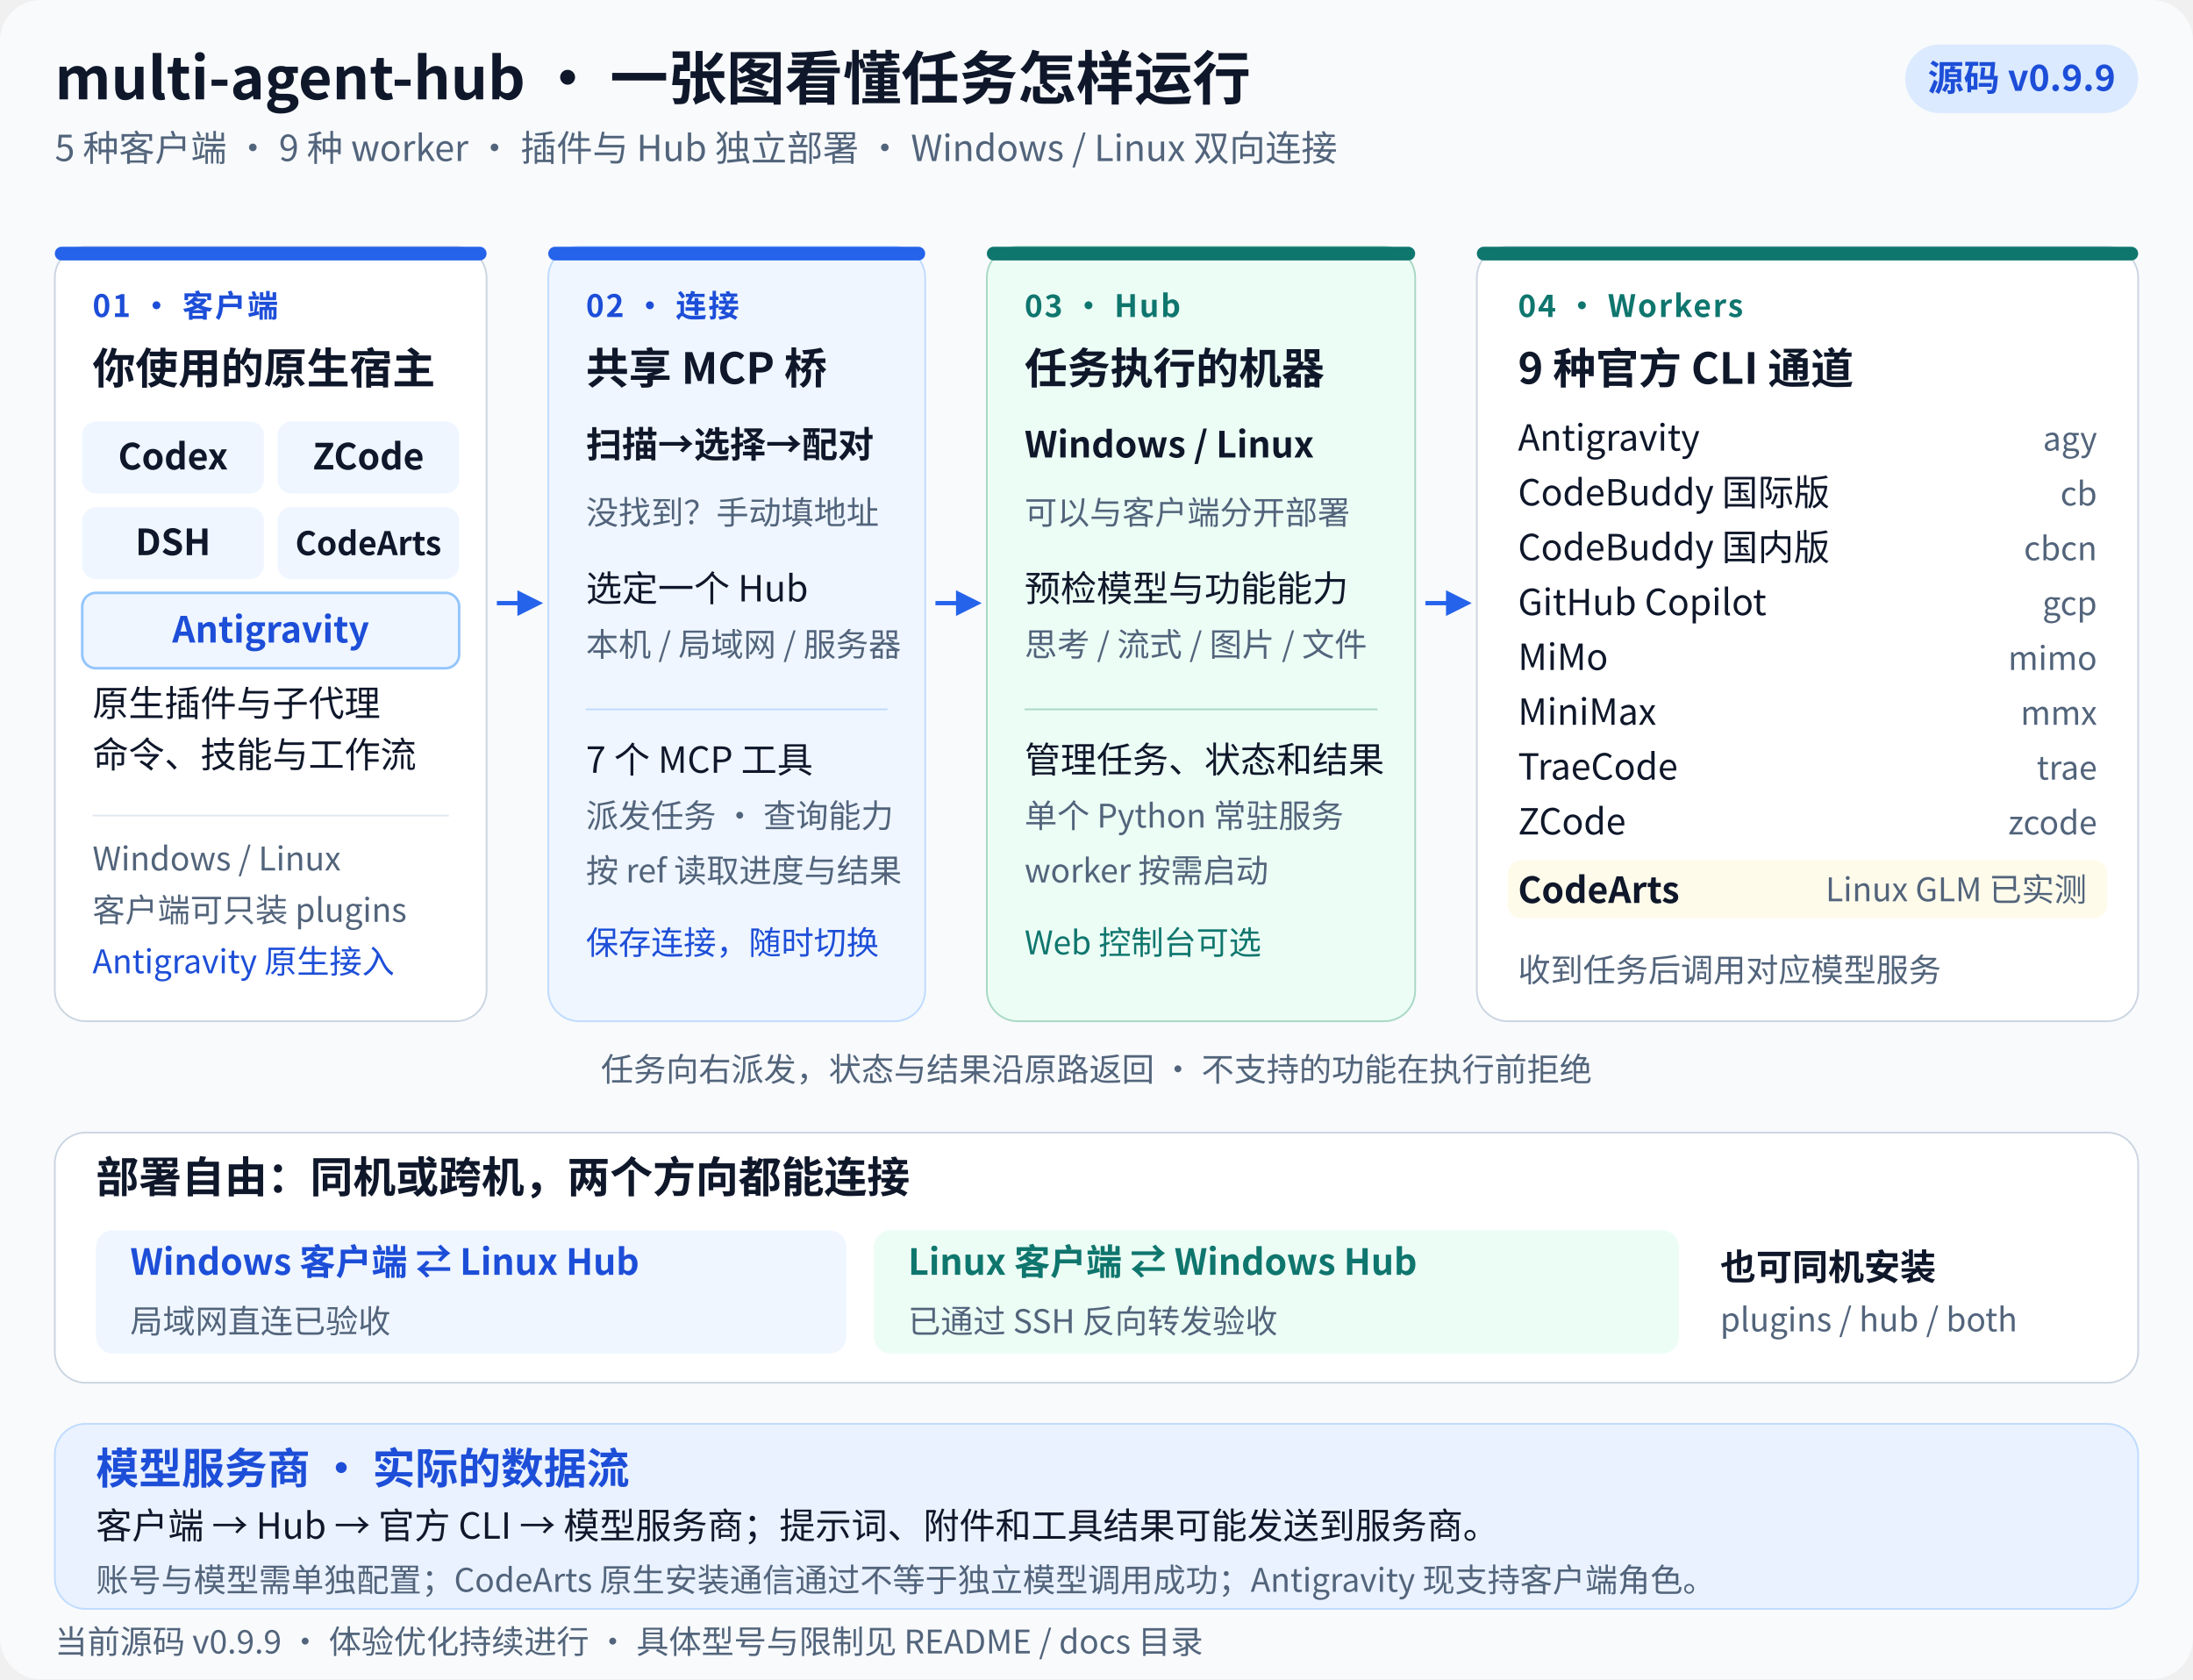
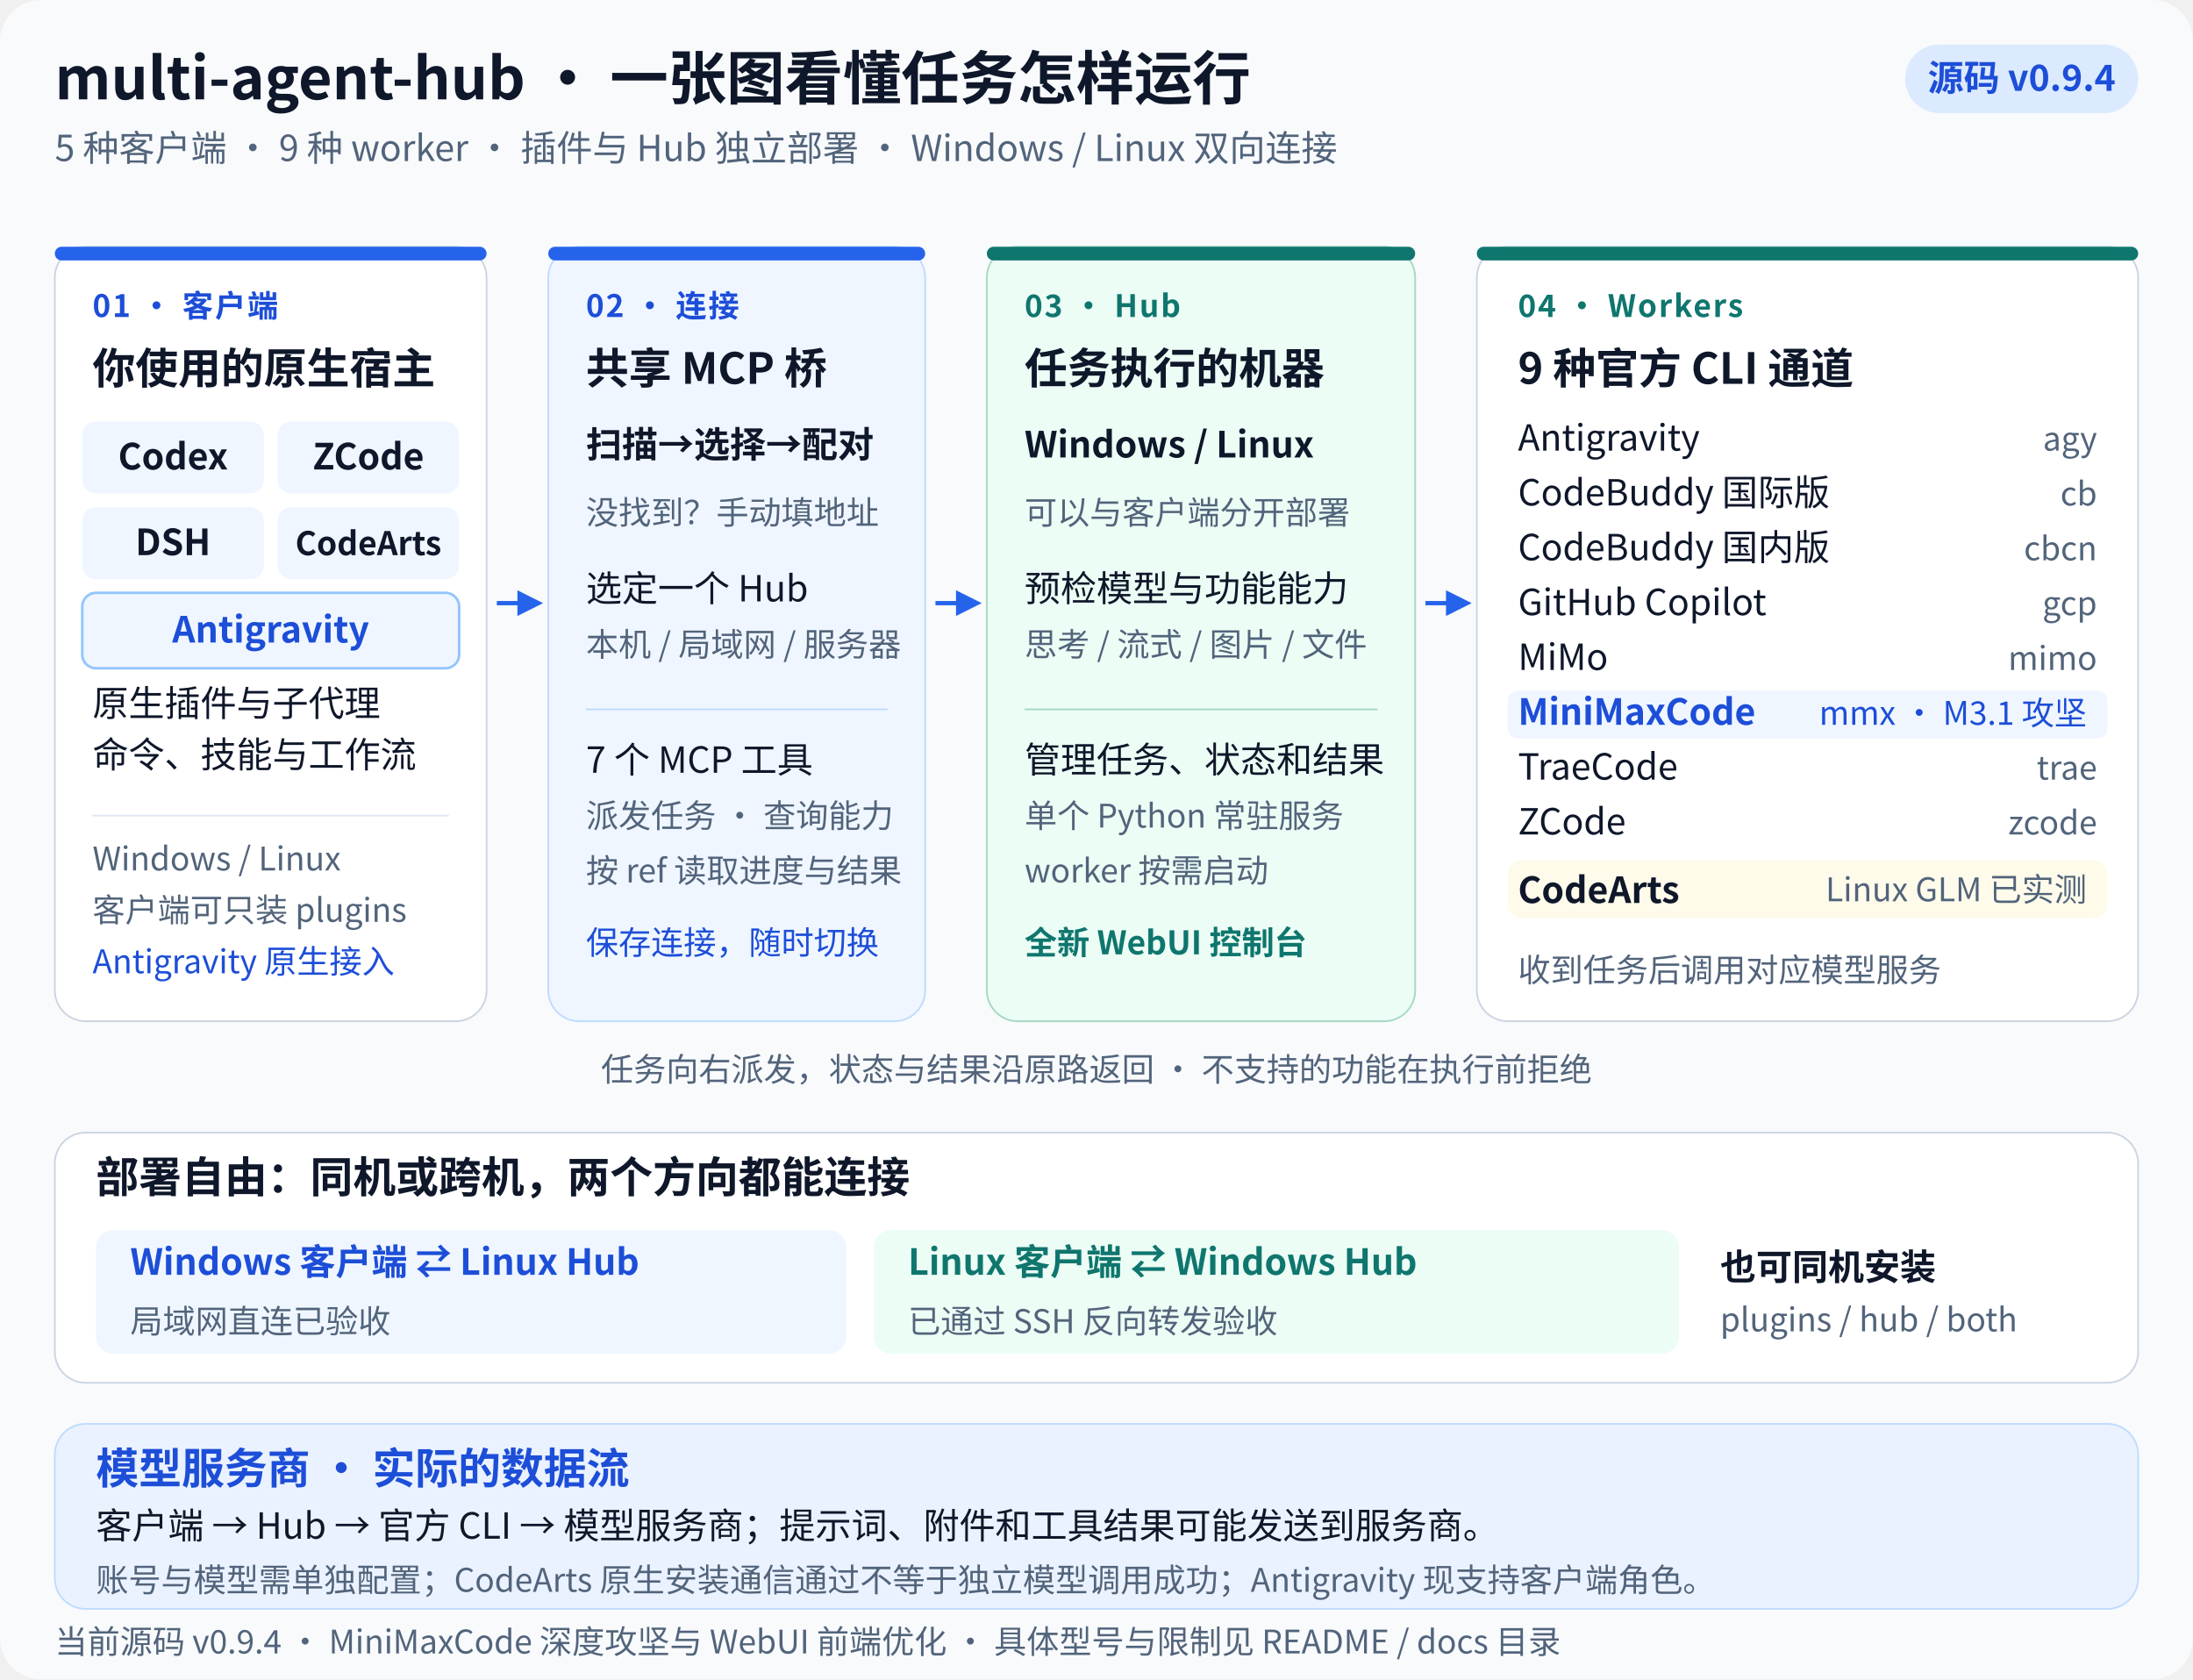
<svg xmlns="http://www.w3.org/2000/svg" width="1280" height="980" viewBox="0 0 1280 980" role="img" aria-labelledby="architecture-title architecture-desc">
  <defs>
    <style>
      text { font-family: 'Segoe UI', 'Microsoft YaHei', 'Noto Sans CJK SC', sans-serif; fill: #0f172a; }
      .title { font-size: 34px; font-weight: 700; }
      .heading { font-size: 25px; font-weight: 700; }
      .body { font-size: 21px; }
      .small { font-size: 19px; }
      .muted { fill: #52647b; }
      .blue { fill: #1d4ed8; }
      .green { fill: #0f766e; }
      .amber { fill: #92400e; }
      .label { font-size: 18px; font-weight: 700; letter-spacing: 1px; }
    </style>
    <marker id="arrow" viewBox="0 0 10 10" refX="8" refY="5" markerWidth="6" markerHeight="6" orient="auto-start-reverse">
      <path d="M0 0 10 5 0 10Z" fill="#2563eb" />
    </marker>
  </defs>
  <rect width="1280" height="980" rx="24" fill="#f8fafc" />
  <text x="32" y="58" class="title">multi-agent-hub · 一张图看懂任务怎样运行</text>
  <rect x="1112" y="26" width="136" height="40" rx="20" fill="#dbeafe" />
-   <text x="1180" y="53" text-anchor="middle" class="body blue" font-weight="700">源码 v0.9.9</text>
+   <text x="1180" y="53" text-anchor="middle" class="body blue" font-weight="700">源码 v0.9.4</text>
  <text x="32" y="94" class="body muted">5 种客户端 · 9 种 worker · 插件与 Hub 独立部署 · Windows / Linux 双向连接</text>
  <g id="clients">
    <rect x="32" y="144" width="252" height="452" rx="18" fill="#ffffff" stroke="#cbd5e1" />
    <rect x="32" y="144" width="252" height="8" rx="4" fill="#2563eb" />
    <text x="54" y="185" class="label blue">01 · 客户端</text>
    <text x="54" y="224" class="heading">你使用的原生宿主</text>
    <rect x="48" y="246" width="106" height="42" rx="8" fill="#eff6ff" />
    <text x="101" y="274" text-anchor="middle" class="body" font-weight="700">Codex</text>
    <rect x="162" y="246" width="106" height="42" rx="8" fill="#eff6ff" />
    <text x="215" y="274" text-anchor="middle" class="body" font-weight="700">ZCode</text>
    <rect x="48" y="296" width="106" height="42" rx="8" fill="#eff6ff" />
    <text x="101" y="324" text-anchor="middle" class="body" font-weight="700">DSH</text>
    <rect x="162" y="296" width="106" height="42" rx="8" fill="#eff6ff" />
    <text x="215" y="324" text-anchor="middle" font-size="19" font-weight="700">CodeArts</text>
    <rect x="48" y="346" width="220" height="44" rx="8" fill="#eff6ff" stroke="#93c5fd" stroke-width="1.5" />
    <text x="158" y="375" text-anchor="middle" class="body blue" font-weight="700">Antigravity</text>
    <text x="54" y="418" class="body">原生插件与子代理</text>
    <text x="54" y="448" class="body">命令、技能与工作流</text>
    <line x1="54" y1="476" x2="262" y2="476" stroke="#e2e8f0" />
    <text x="54" y="508" class="small muted">Windows / Linux</text>
    <text x="54" y="538" class="small muted">客户端可只装 plugins</text>
    <text x="54" y="568" class="small blue">Antigravity 原生接入</text>
  </g>
  <g id="connection">
    <rect x="320" y="144" width="220" height="452" rx="18" fill="#eff6ff" stroke="#bfdbfe" />
    <rect x="320" y="144" width="220" height="8" rx="4" fill="#2563eb" />
    <text x="342" y="185" class="label blue">02 · 连接</text>
    <text x="342" y="224" class="heading">共享 MCP 桥</text>
    <text x="342" y="267" class="body" font-weight="700">扫描→选择→配对</text>
    <text x="342" y="306" class="small muted">没找到？手动填地址</text>
    <text x="342" y="351" class="body">选定一个 Hub</text>
    <text x="342" y="383" class="small muted">本机 / 局域网 / 服务器</text>
    <line x1="342" y1="414" x2="518" y2="414" stroke="#bfdbfe" />
    <text x="342" y="451" class="body">7 个 MCP 工具</text>
    <text x="342" y="483" class="small muted">派发任务 · 查询能力</text>
    <text x="342" y="515" class="small muted">按 ref 读取进度与结果</text>
    <text x="342" y="557" class="small blue">保存连接，随时切换</text>
  </g>
  <g id="hub">
    <rect x="576" y="144" width="250" height="452" rx="18" fill="#ecfdf5" stroke="#a7d8c4" />
    <rect x="576" y="144" width="250" height="8" rx="4" fill="#0f766e" />
    <text x="598" y="185" class="label green">03 · Hub</text>
    <text x="598" y="224" class="heading">任务执行的机器</text>
    <text x="598" y="267" class="body" font-weight="700">Windows / Linux</text>
    <text x="598" y="306" class="small muted">可以与客户端分开部署</text>
    <text x="598" y="351" class="body">预检模型与功能能力</text>
    <text x="598" y="383" class="small muted">思考 / 流式 / 图片 / 文件</text>
    <line x1="598" y1="414" x2="804" y2="414" stroke="#a7d8c4" />
    <text x="598" y="451" class="body">管理任务、状态和结果</text>
    <text x="598" y="483" class="small muted">单个 Python 常驻服务</text>
    <text x="598" y="515" class="small muted">worker 按需启动</text>
-     <text x="598" y="557" class="small green">Web 控制台可选</text>
+     <text x="598" y="557" class="small green" font-weight="700">全新 WebUI 控制台</text>
  </g>
  <g id="workers">
    <rect x="862" y="144" width="386" height="452" rx="18" fill="#ffffff" stroke="#cbd5e1" />
    <rect x="862" y="144" width="386" height="8" rx="4" fill="#0f766e" />
    <text x="886" y="185" class="label green">04 · Workers</text>
    <text x="886" y="224" class="heading">9 种官方 CLI 通道</text>
    <text x="886" y="263" class="body">Antigravity</text>
    <text x="1224" y="263" text-anchor="end" class="small muted">agy</text>
    <text x="886" y="295" class="body">CodeBuddy 国际版</text>
    <text x="1224" y="295" text-anchor="end" class="small muted">cb</text>
    <text x="886" y="327" class="body">CodeBuddy 国内版</text>
    <text x="1224" y="327" text-anchor="end" class="small muted">cbcn</text>
    <text x="886" y="359" class="body">GitHub Copilot</text>
    <text x="1224" y="359" text-anchor="end" class="small muted">gcp</text>
    <text x="886" y="391" class="body">MiMo</text>
    <text x="1224" y="391" text-anchor="end" class="small muted">mimo</text>
-     <text x="886" y="423" class="body">MiniMax</text>
-     <text x="1224" y="423" text-anchor="end" class="small muted">mmx</text>
+     <rect x="880" y="403" width="350" height="28" rx="6" fill="#eff6ff" />
+     <text x="886" y="423" class="body blue" font-weight="700">MiniMaxCode</text>
+     <text x="1218" y="423" text-anchor="end" class="small blue">mmx · M3.1 攻坚</text>
    <text x="886" y="455" class="body">TraeCode</text>
    <text x="1224" y="455" text-anchor="end" class="small muted">trae</text>
    <text x="886" y="487" class="body">ZCode</text>
    <text x="1224" y="487" text-anchor="end" class="small muted">zcode</text>
    <rect x="880" y="502" width="350" height="34" rx="8" fill="#fffbeb" />
    <text x="886" y="527" class="body" font-weight="700">CodeArts</text>
    <text x="1218" y="526" text-anchor="end" class="small muted">Linux GLM 已实测</text>
    <text x="886" y="573" class="small muted">收到任务后调用对应模型服务</text>
  </g>
  <path d="M290 352H314" stroke="#2563eb" stroke-width="2.5" marker-end="url(#arrow)" />
  <path d="M546 352H570" stroke="#2563eb" stroke-width="2.5" marker-end="url(#arrow)" />
  <path d="M832 352H856" stroke="#2563eb" stroke-width="2.5" marker-end="url(#arrow)" />
  <text x="640" y="631" text-anchor="middle" class="small muted">任务向右派发，状态与结果沿原路返回 · 不支持的功能在执行前拒绝</text>
  <rect x="32" y="661" width="1216" height="146" rx="18" fill="#ffffff" stroke="#cbd5e1" />
  <text x="56" y="696" class="heading">部署自由：同机或跨机，两个方向都能连接</text>
  <rect x="56" y="718" width="438" height="72" rx="10" fill="#eff6ff" />
  <text x="76" y="744" class="body blue" font-weight="700">Windows 客户端 ⇄ Linux Hub</text>
  <text x="76" y="778" class="small muted">局域网直连已验收</text>
  <rect x="510" y="718" width="470" height="72" rx="10" fill="#ecfdf5" />
  <text x="530" y="744" class="body green" font-weight="700">Linux 客户端 ⇄ Windows Hub</text>
  <text x="530" y="778" class="small muted">已通过 SSH 反向转发验收</text>
  <text x="1004" y="747" class="body" font-weight="700">也可同机安装</text>
  <text x="1004" y="777" class="small muted">plugins / hub / both</text>
  <rect x="32" y="831" width="1216" height="108" rx="18" fill="#eaf2ff" stroke="#bfdbfe" />
  <text x="56" y="866" class="heading blue">模型服务商 · 实际的数据流</text>
  <text x="56" y="898" class="body">客户端 → Hub → 官方 CLI → 模型服务商；提示词、附件和工具结果可能发送到服务商。</text>
  <text x="56" y="929" class="small muted">账号与模型需单独配置；CodeArts 原生安装通信通过不等于独立模型调用成功；Antigravity 现支持客户端角色。</text>
-   <text x="32" y="965" class="small muted">当前源码 v0.9.9 · 体验优化持续进行 · 具体型号与限制见 README / docs 目录</text>
+   <text x="32" y="965" class="small muted">当前源码 v0.9.4 · MiniMaxCode 深度攻坚与 WebUI 前端优化 · 具体型号与限制见 README / docs 目录</text>
</svg>
